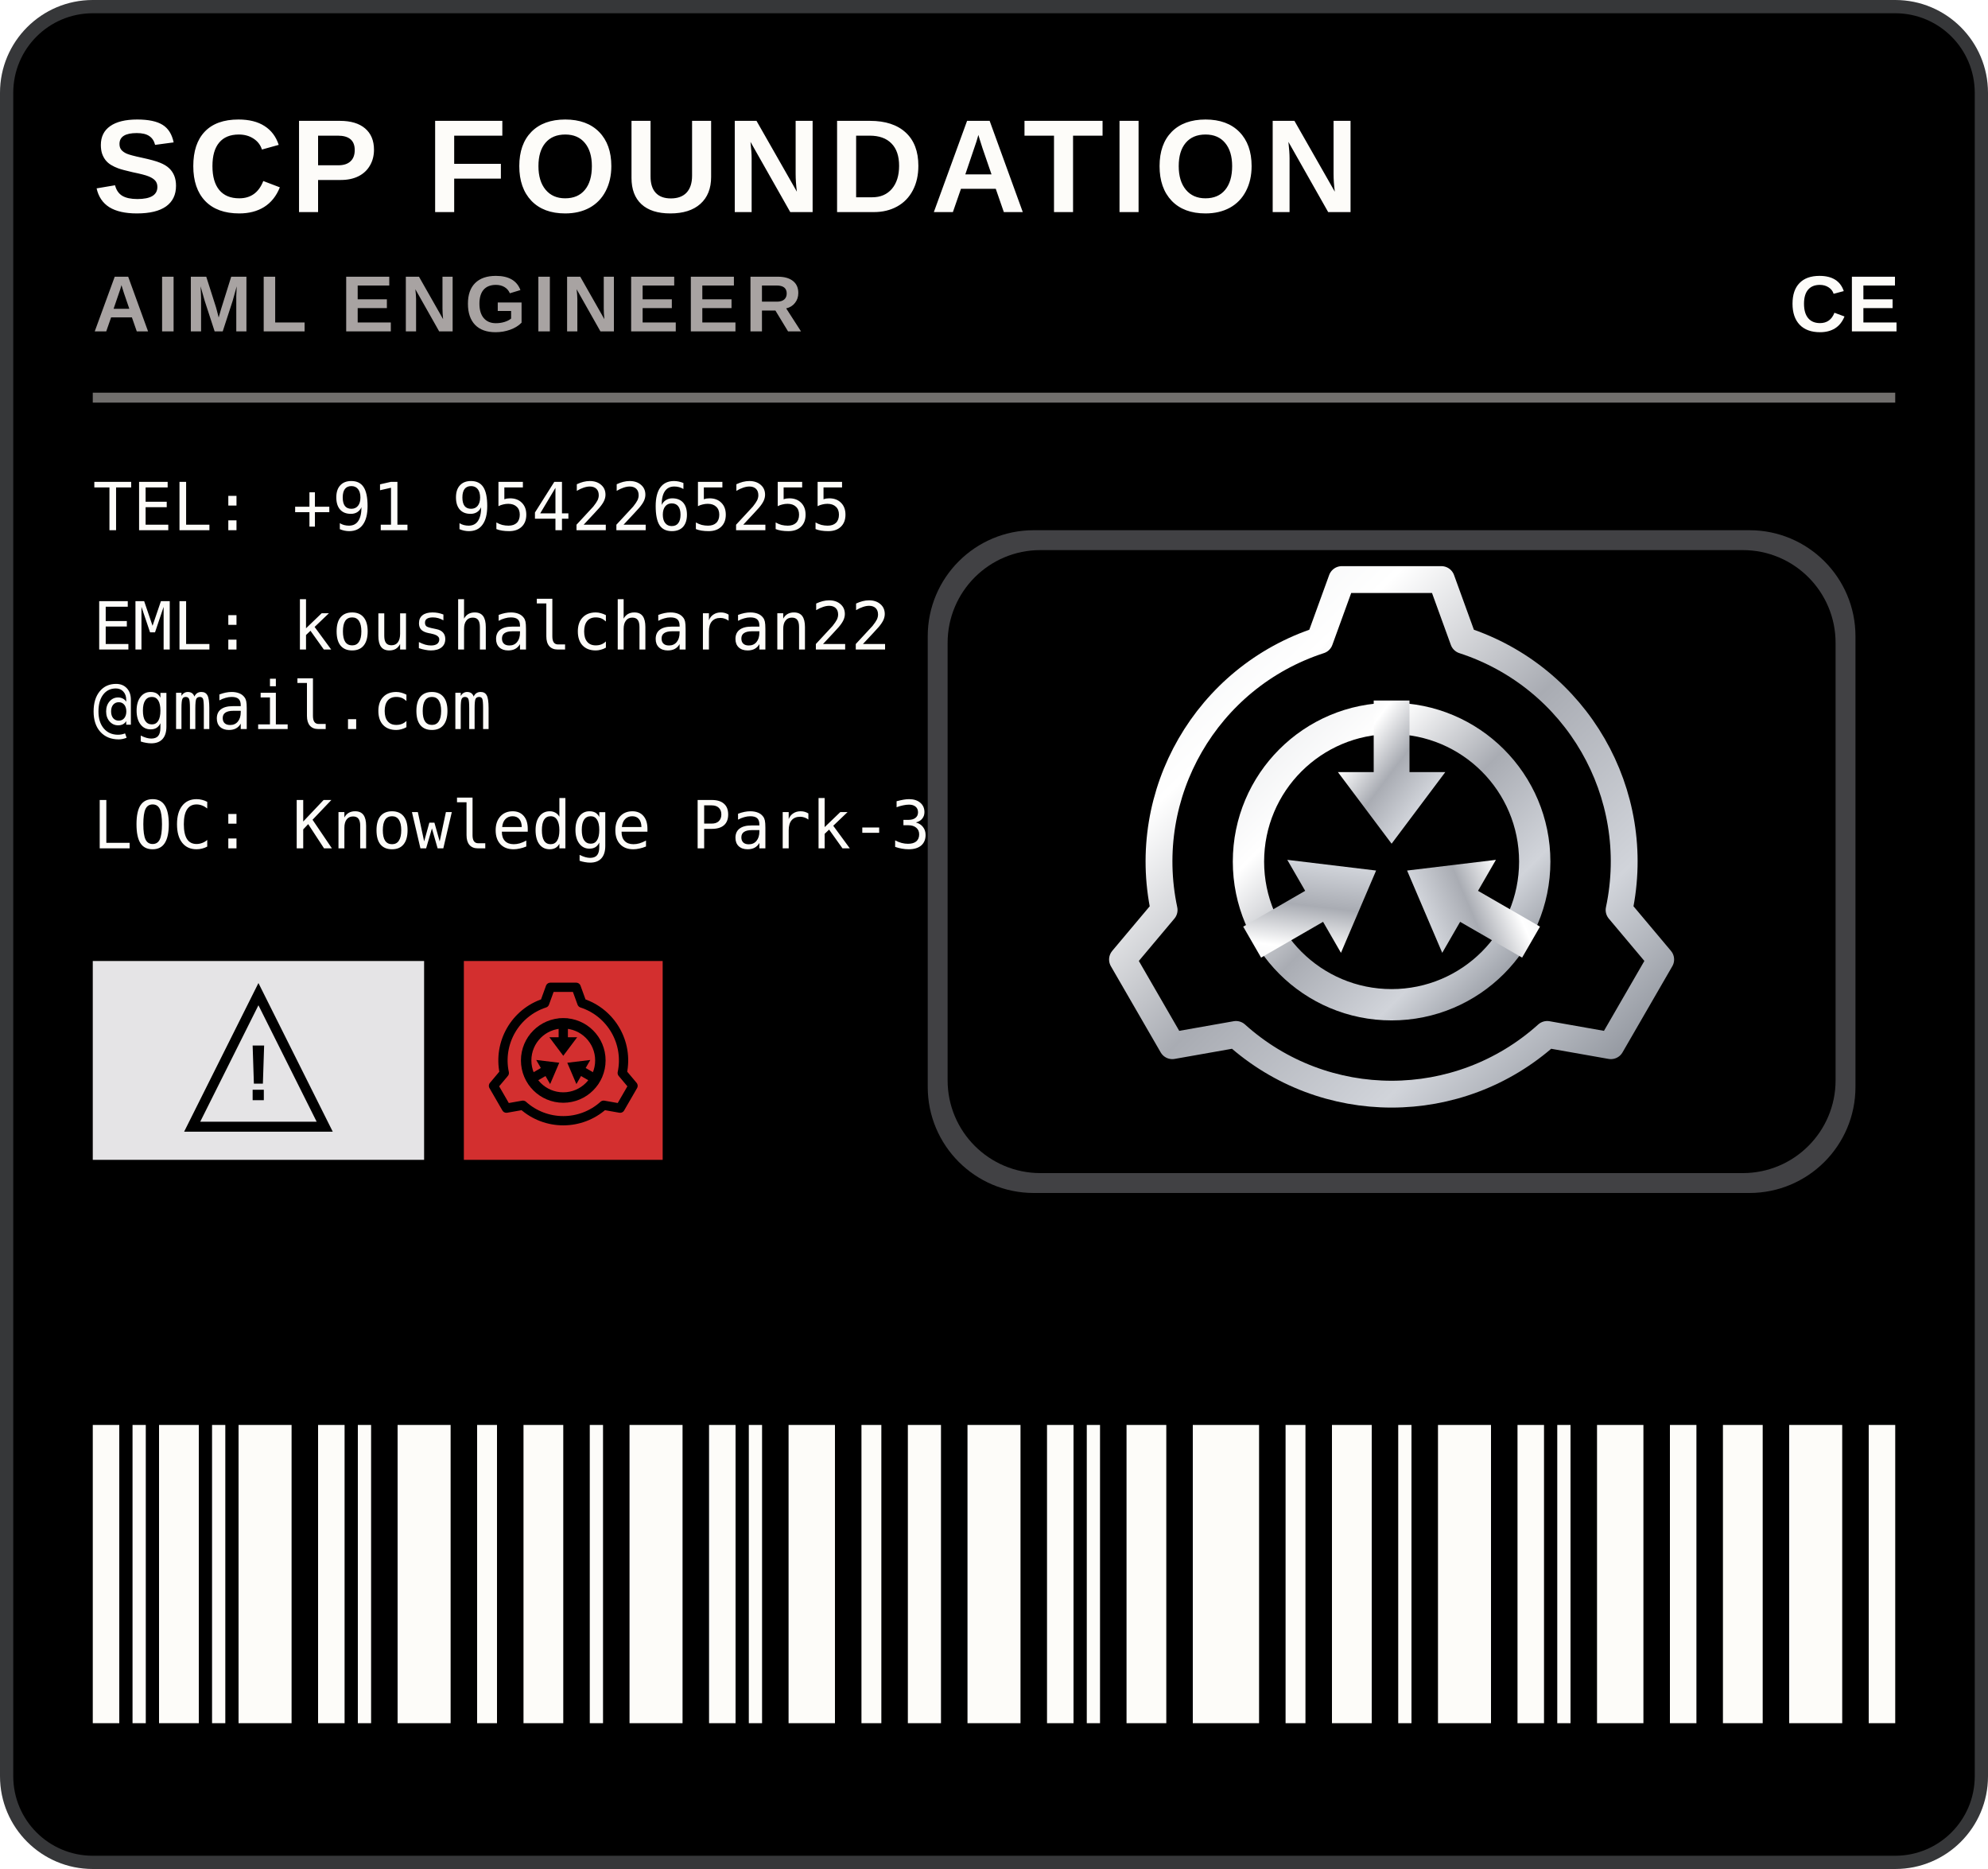
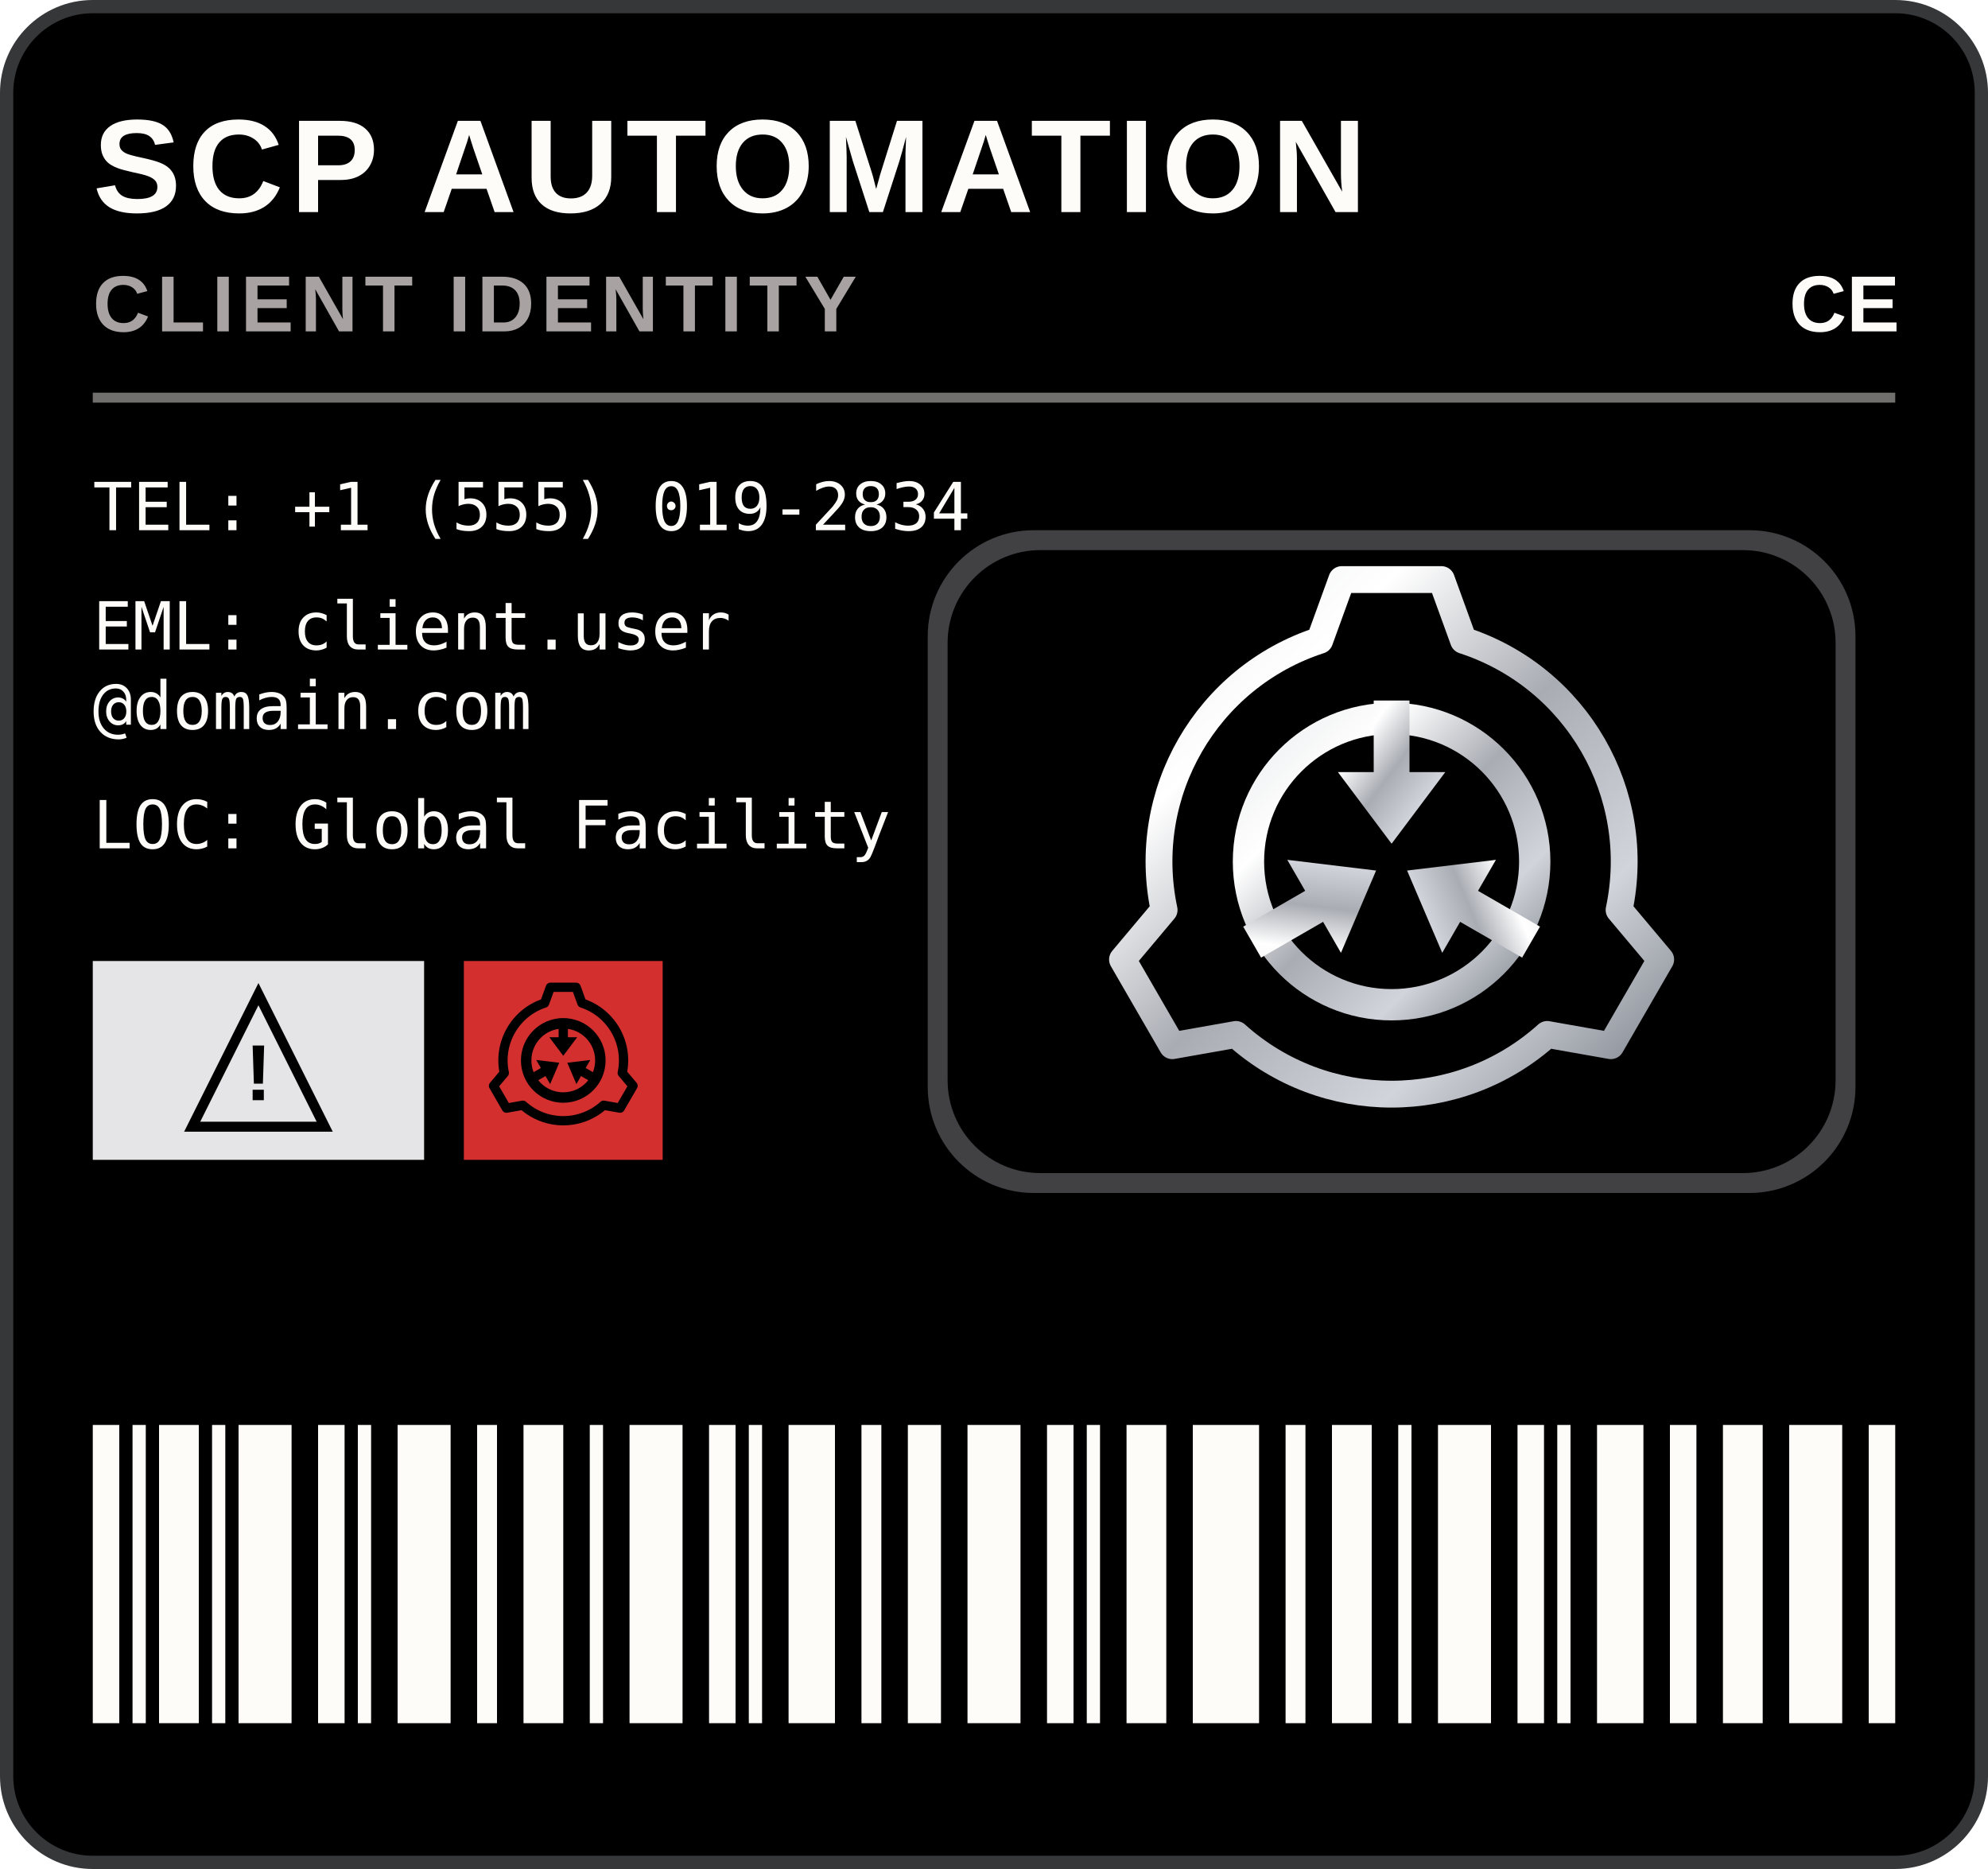
<svg xmlns="http://www.w3.org/2000/svg" width="300" height="282" viewBox="0 0 300 282" fill="none">
  <defs>
    <linearGradient id="silverGradient" x1="0%" y1="0%" x2="100%" y2="100%">
      <stop offset="0%" stop-color="#EBECEE" />
      <stop offset="25%" stop-color="#FFFFFF" />
      <stop offset="50%" stop-color="#A9ACB3" />
      <stop offset="75%" stop-color="#D1D4DA" />
      <stop offset="100%" stop-color="#7B8089" />
    </linearGradient>
  </defs>
  <rect width="300" height="282" rx="14" fill="#363739" />
  <rect x="2" y="2" width="296" height="278" rx="12" fill="black" />
-   <text x="14" y="32" font-family="Arial, sans-serif" font-size="20" font-weight="900" fill="#FDFCF9" letter-spacing="1">SCP FOUNDATION</text>
-   <text x="14" y="50" font-family="Arial, sans-serif" font-size="12" font-weight="bold" fill="#A8A3A2" letter-spacing="1">AIML ENGINEER</text>
+   <text x="14" y="32" font-family="Arial, sans-serif" font-size="20" font-weight="900" fill="#FDFCF9" letter-spacing="1">SCP AUTOMATION</text>
+   <text x="14" y="50" font-family="Arial, sans-serif" font-size="12" font-weight="bold" fill="#A8A3A2" letter-spacing="1">CLIENT IDENTITY</text>
  <text x="270" y="50" font-family="Arial, sans-serif" font-size="12" font-weight="bold" fill="#FDFCF9">CE</text>
  <line x1="14" y1="60" x2="286" y2="60" stroke="#716F6D" stroke-width="1.5" />
  <g font-family="monospace" font-size="10" fill="#FDFCF9">
-     <text x="14" y="80">TEL: +91 9542265255</text>
-     <text x="14" y="98">EML: koushalcharan22</text>
-     <text x="14" y="110">     @gmail.com</text>
-     <text x="14" y="128">LOC: Knowledge Park-3</text>
+     <text x="14" y="80">TEL: +1 (555) 019-2834</text>
+     <text x="14" y="98">EML: client.user</text>
+     <text x="14" y="110">     @domain.com</text>
+     <text x="14" y="128">LOC: Global Facility</text>
  </g>
  <rect x="14" y="145" width="50" height="30" fill="#E5E4E6" />
  <polygon points="39,150 49,170 29,170" fill="none" stroke="black" stroke-width="1.5" />
  <text x="39" y="166" font-family="Arial, sans-serif" font-size="12" font-weight="bold" fill="black" text-anchor="middle">!</text>
  <rect x="70" y="145" width="30" height="30" fill="#D32F2F" />
  <g transform="translate(85, 160) scale(0.35)" stroke="black" stroke-width="4" fill="none" stroke-linejoin="round">
    <path d="M -8.034 -24.726 L -5.568 -31.52 L 5.568 -31.52 L 8.034 -24.726 A 26 26 0 0 1 25.428 5.408 L 30.08 10.944 L 24.512 20.576 L 17.394 19.318 A 26 26 0 0 1 -17.394 19.318 L -24.512 20.576 L -30.08 10.944 L -25.428 5.408 A 26 26 0 0 1 -8.034 -24.726 Z" />
    <circle cx="0" cy="0" r="16" stroke-width="4.5" />
    <g fill="black" stroke="none">
      <polygon points="0,-2 6,-10 2,-10 2,-18 -2,-18 -2,-10 -6,-10" />
      <polygon points="0,-2 6,-10 2,-10 2,-18 -2,-18 -2,-10 -6,-10" transform="rotate(120)" />
      <polygon points="0,-2 6,-10 2,-10 2,-18 -2,-18 -2,-10 -6,-10" transform="rotate(240)" />
    </g>
  </g>
  <rect x="140" y="80" width="140" height="100" rx="16" fill="#414144" />
  <rect x="143" y="83" width="134" height="94" rx="14" fill="black" />
  <g transform="translate(210, 130) scale(1.35)" stroke="url(#silverGradient)" stroke-width="3" fill="none" stroke-linejoin="round">
    <path d="M -8.034 -24.726 L -5.568 -31.52 L 5.568 -31.52 L 8.034 -24.726 A 26 26 0 0 1 25.428 5.408 L 30.08 10.944 L 24.512 20.576 L 17.394 19.318 A 26 26 0 0 1 -17.394 19.318 L -24.512 20.576 L -30.08 10.944 L -25.428 5.408 A 26 26 0 0 1 -8.034 -24.726 Z" />
    <circle cx="0" cy="0" r="16" stroke-width="3.5" />
    <g fill="url(#silverGradient)" stroke="none">
      <polygon points="0,-2 6,-10 2,-10 2,-18 -2,-18 -2,-10 -6,-10" />
      <polygon points="0,-2 6,-10 2,-10 2,-18 -2,-18 -2,-10 -6,-10" transform="rotate(120)" />
      <polygon points="0,-2 6,-10 2,-10 2,-18 -2,-18 -2,-10 -6,-10" transform="rotate(240)" />
    </g>
  </g>
  <g transform="translate(14, 215)" fill="#FDFCF9">
    <rect x="0" y="0" width="4" height="45" />
    <rect x="6" y="0" width="2" height="45" />
    <rect x="10" y="0" width="6" height="45" />
    <rect x="18" y="0" width="2" height="45" />
    <rect x="22" y="0" width="8" height="45" />
    <rect x="34" y="0" width="4" height="45" />
    <rect x="40" y="0" width="2" height="45" />
    <rect x="46" y="0" width="8" height="45" />
    <rect x="58" y="0" width="3" height="45" />
    <rect x="65" y="0" width="6" height="45" />
    <rect x="75" y="0" width="2" height="45" />
    <rect x="81" y="0" width="8" height="45" />
    <rect x="93" y="0" width="4" height="45" />
    <rect x="99" y="0" width="2" height="45" />
    <rect x="105" y="0" width="7" height="45" />
    <rect x="116" y="0" width="3" height="45" />
    <rect x="123" y="0" width="5" height="45" />
    <rect x="132" y="0" width="8" height="45" />
    <rect x="144" y="0" width="4" height="45" />
    <rect x="150" y="0" width="2" height="45" />
    <rect x="156" y="0" width="6" height="45" />
    <rect x="166" y="0" width="10" height="45" />
    <rect x="180" y="0" width="3" height="45" />
    <rect x="187" y="0" width="6" height="45" />
    <rect x="197" y="0" width="2" height="45" />
    <rect x="203" y="0" width="8" height="45" />
    <rect x="215" y="0" width="4" height="45" />
    <rect x="221" y="0" width="2" height="45" />
    <rect x="227" y="0" width="7" height="45" />
    <rect x="238" y="0" width="4" height="45" />
    <rect x="246" y="0" width="6" height="45" />
    <rect x="256" y="0" width="8" height="45" />
    <rect x="268" y="0" width="4" height="45" />
  </g>
</svg>
